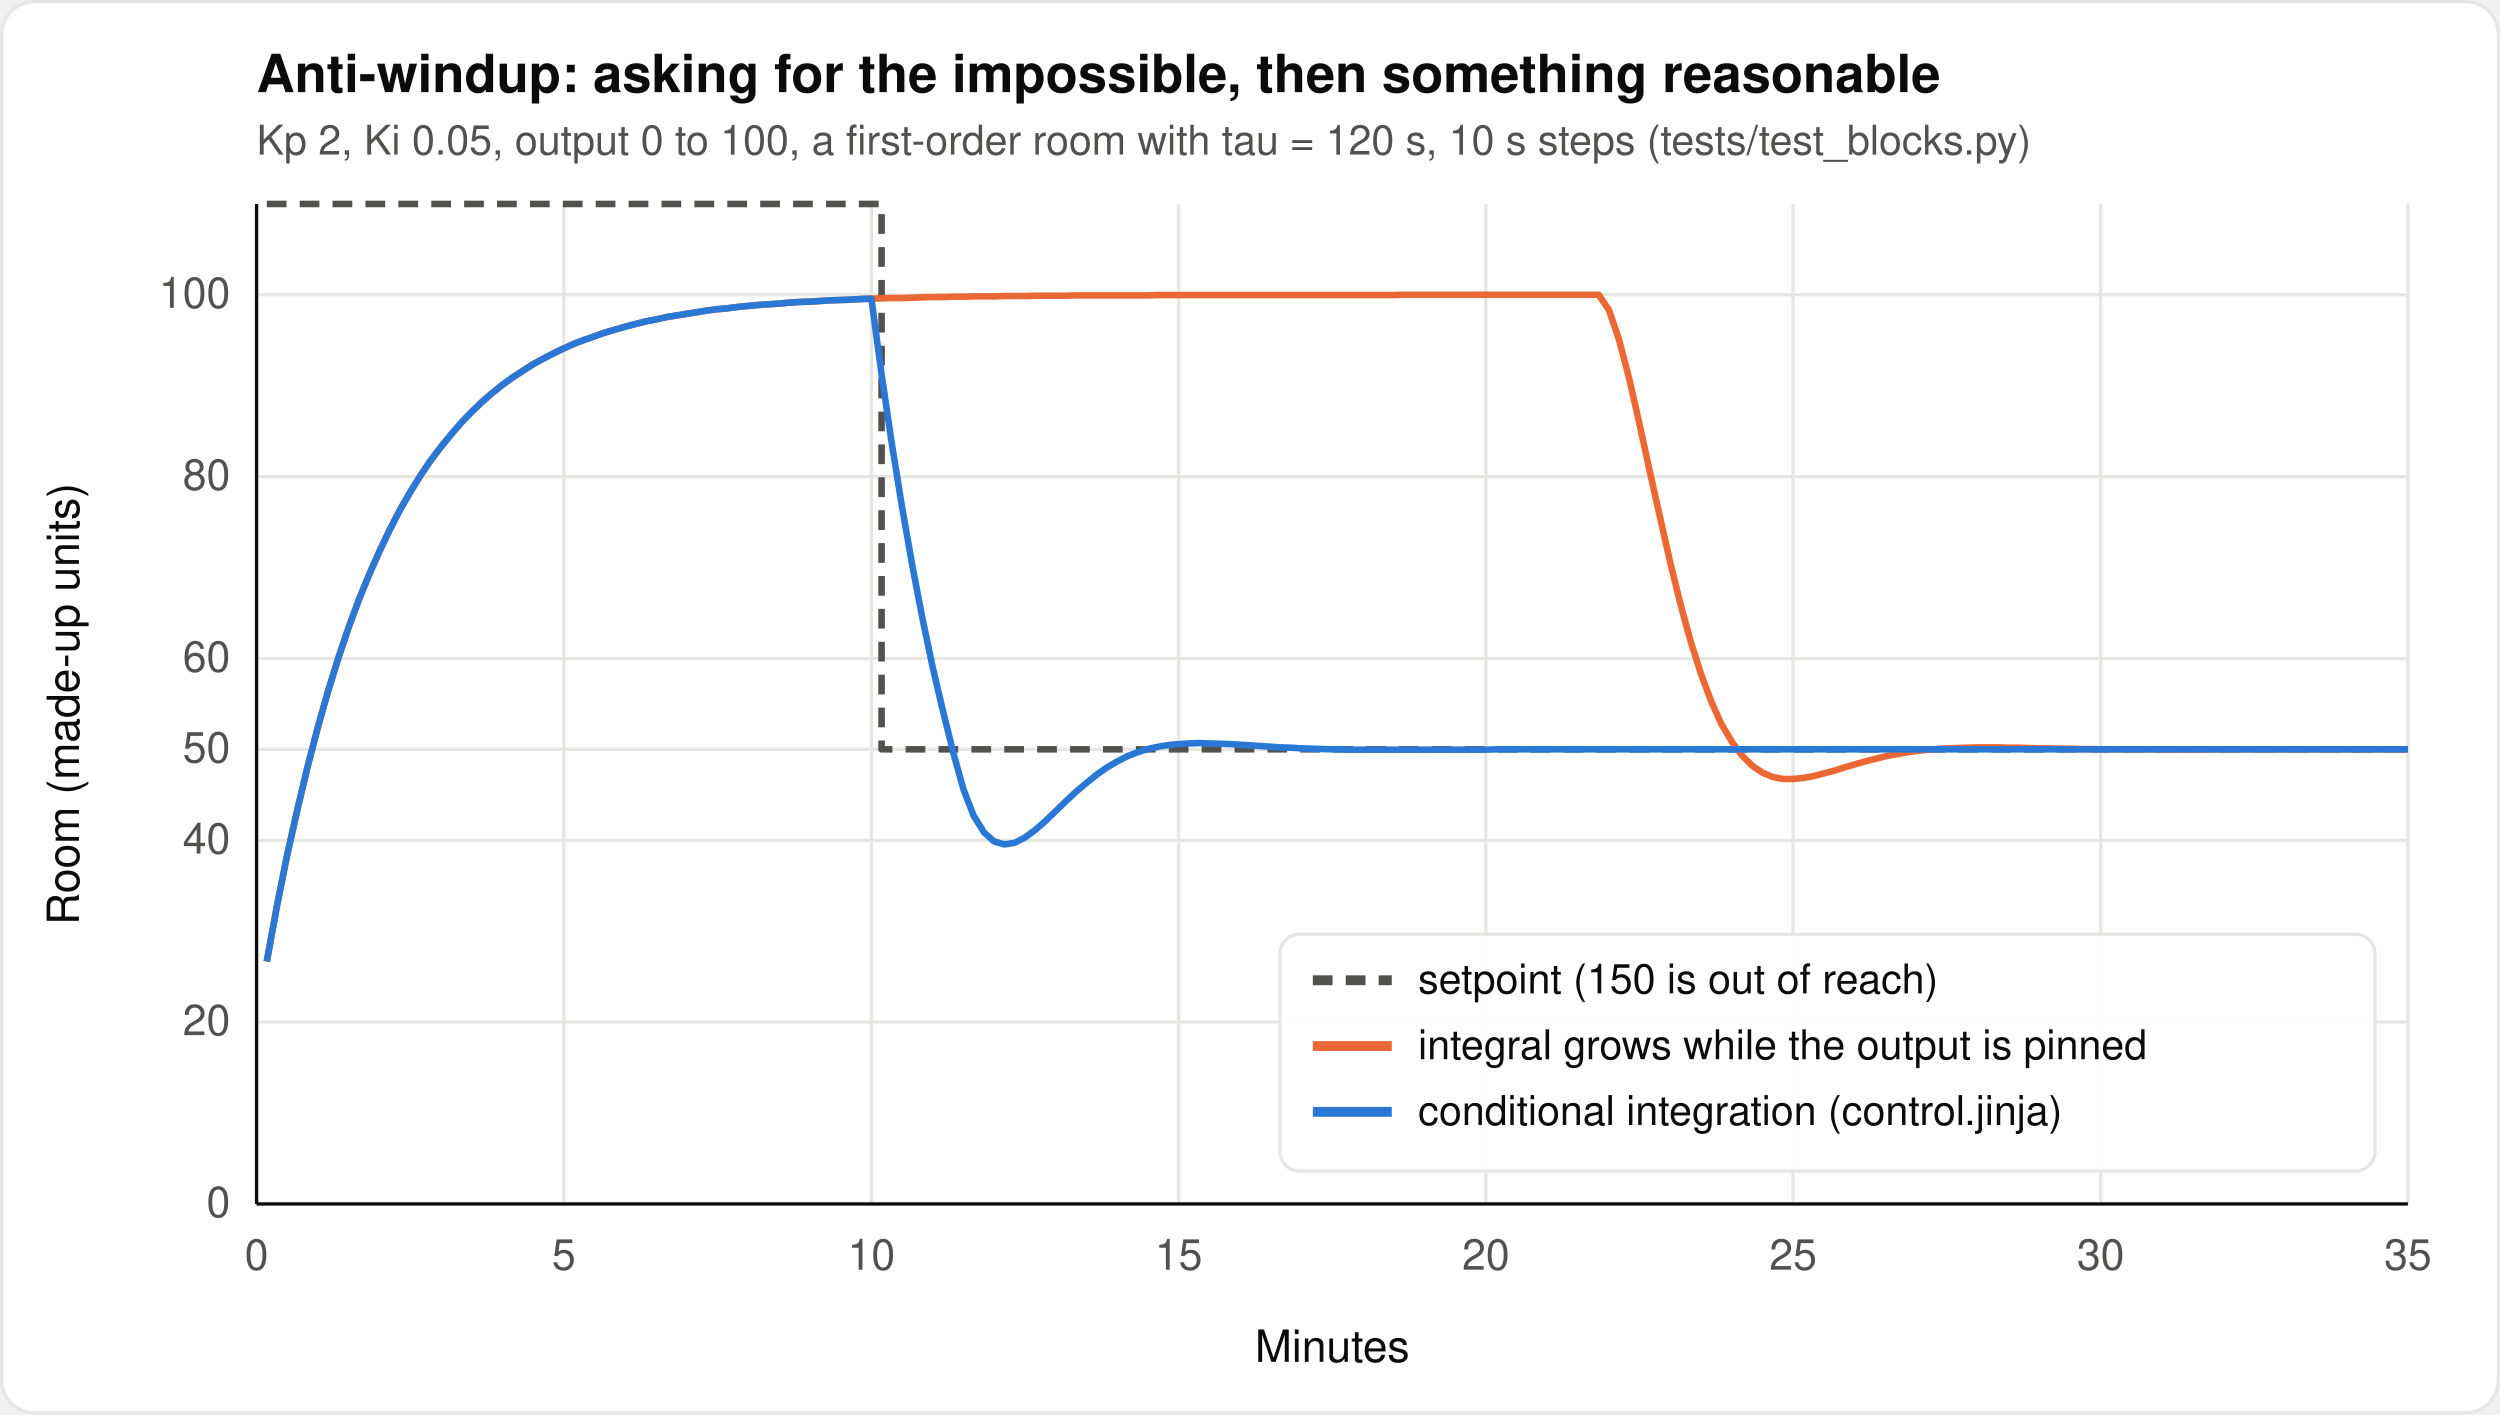
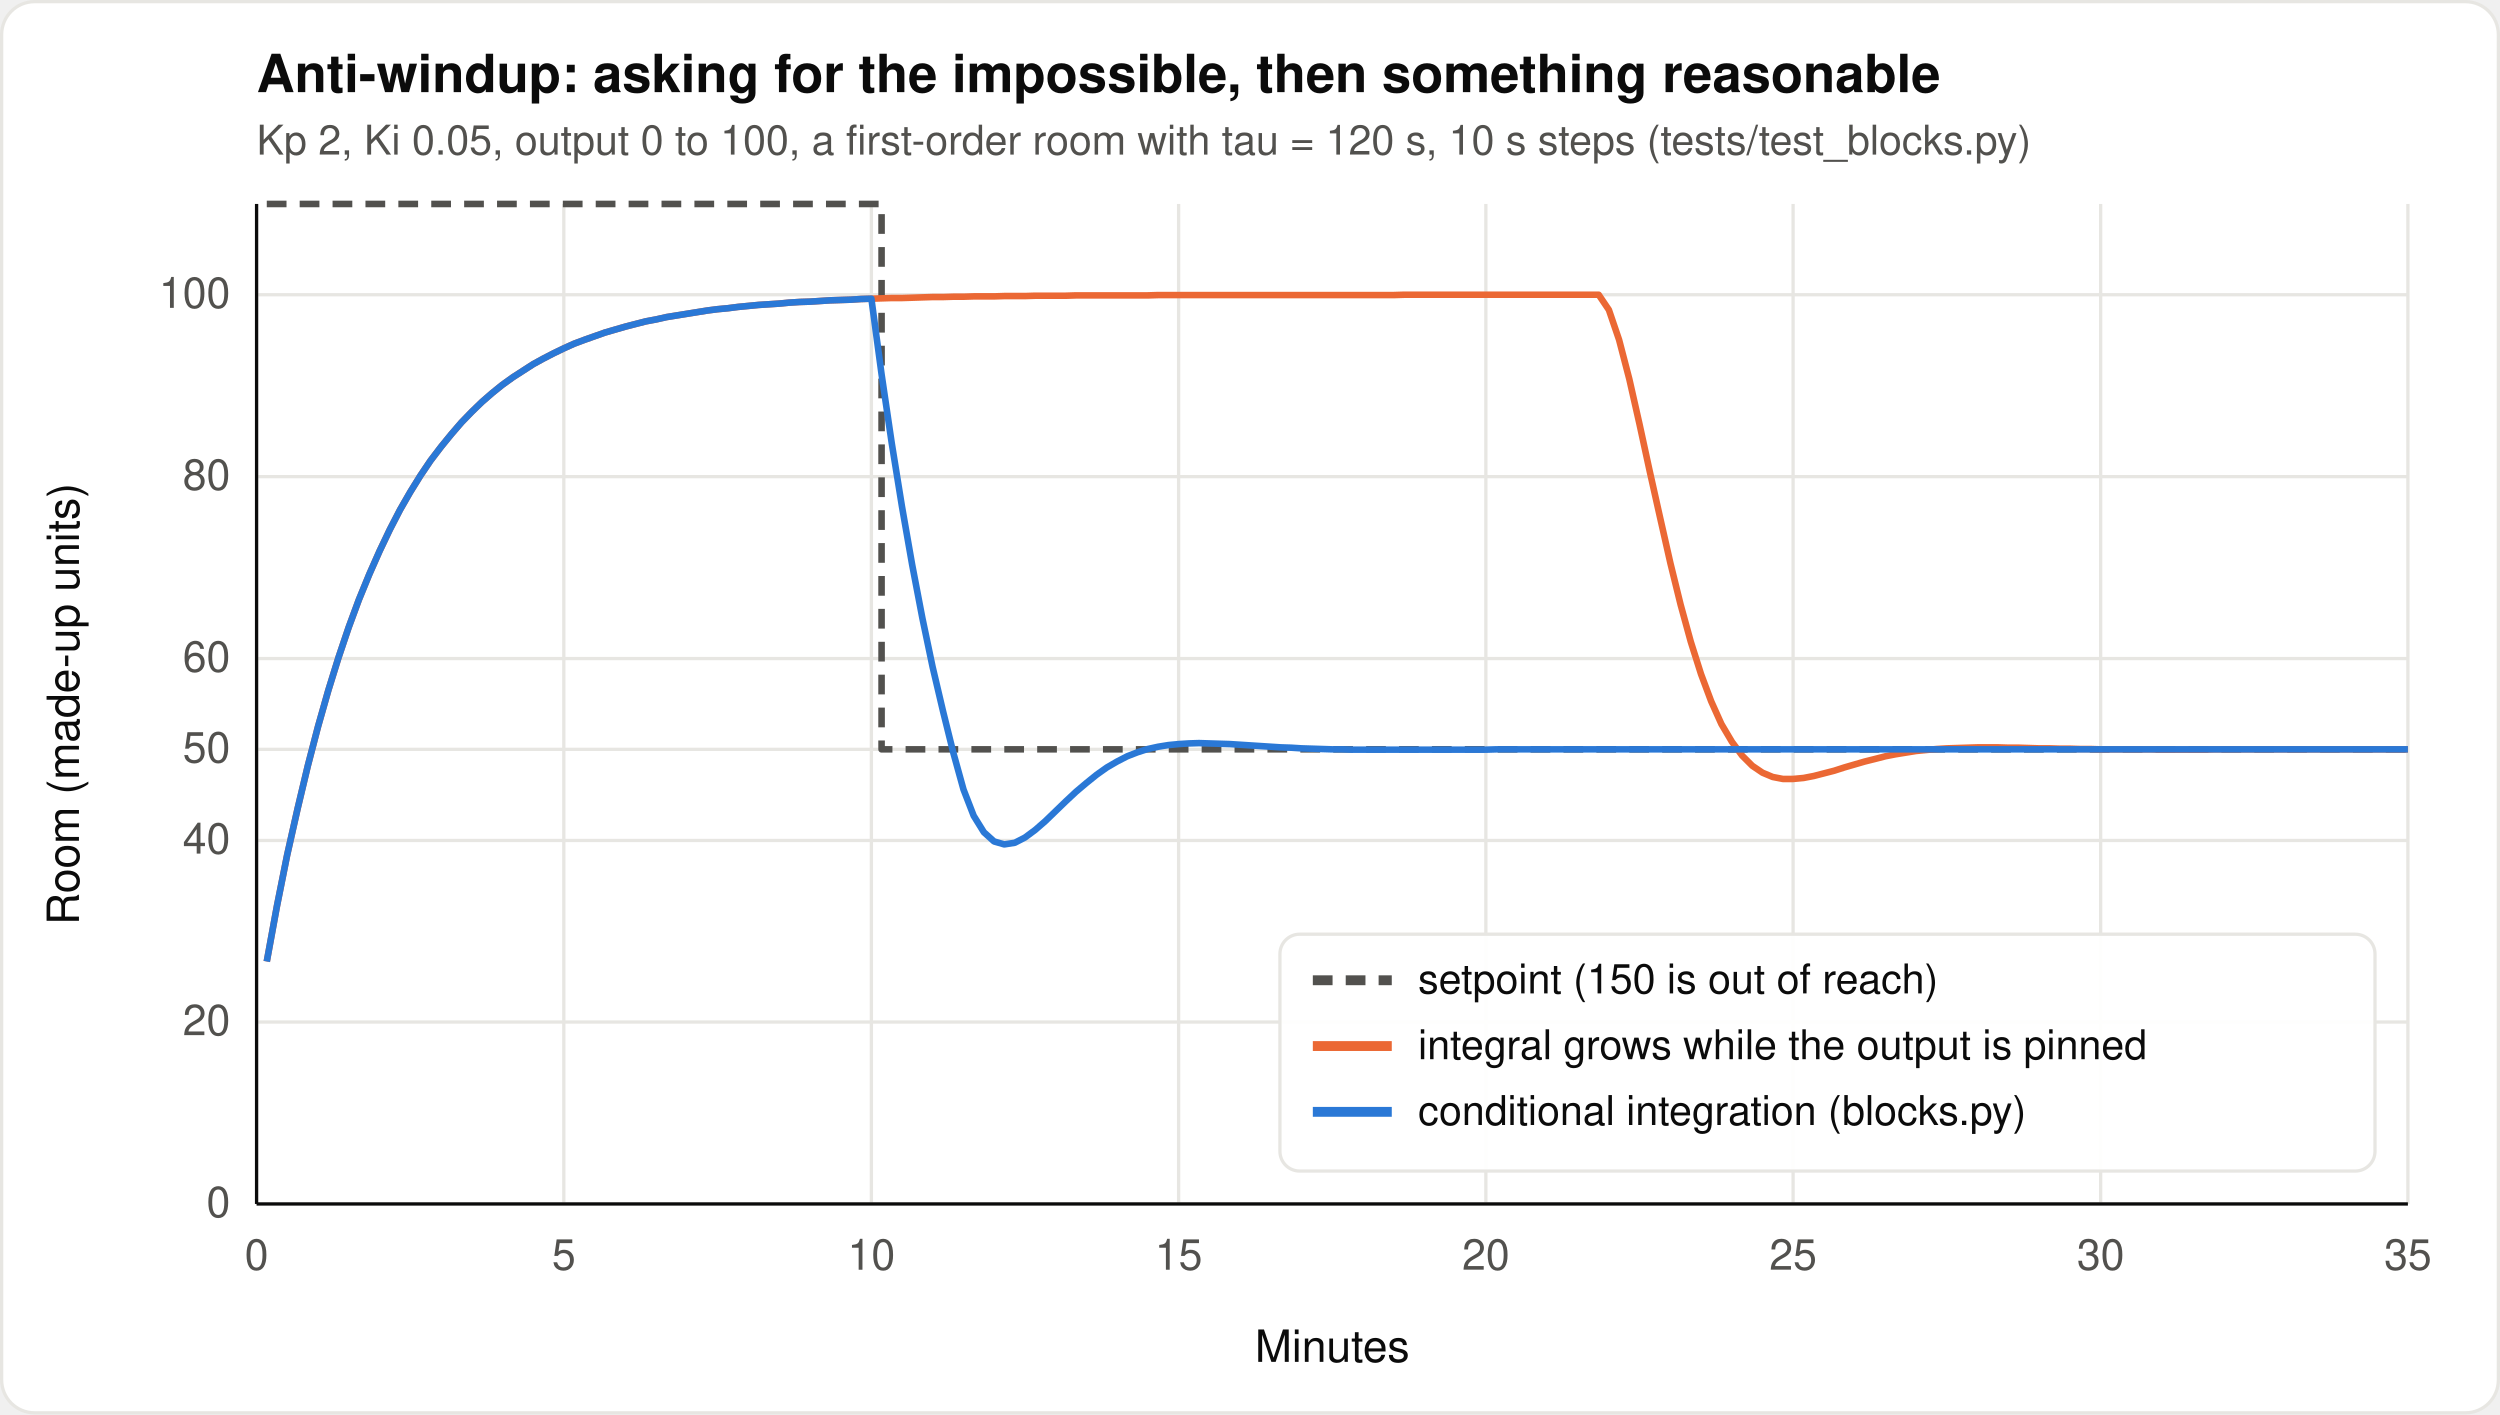
<svg xmlns="http://www.w3.org/2000/svg" width="760" height="430" viewBox="0 0 760 430" font-family="Segoe UI, Helvetica, Arial, sans-serif">
  <rect x="0.5" y="0.5" width="759" height="429" rx="10" fill="white" stroke="#e7e6e2" />
  <text x="78" y="28" font-size="16" font-weight="600" fill="#0b0b0b">Anti-windup: asking for the impossible, then something reasonable</text>
  <text x="78" y="47" font-size="12.5" fill="#52514e">Kp 2, Ki 0.05, output 0 to 100, a first-order room with tau = 120 s, 10 s steps (tests/test_blocks.py)</text>
  <line x1="78.0" y1="62" x2="78.0" y2="366" stroke="#e7e6e2" />
  <text x="78.0" y="386" font-size="13" text-anchor="middle" fill="#52514e">0</text>
  <line x1="171.4" y1="62" x2="171.4" y2="366" stroke="#e7e6e2" />
  <text x="171.4" y="386" font-size="13" text-anchor="middle" fill="#52514e">5</text>
  <line x1="264.9" y1="62" x2="264.9" y2="366" stroke="#e7e6e2" />
  <text x="264.9" y="386" font-size="13" text-anchor="middle" fill="#52514e">10</text>
  <line x1="358.3" y1="62" x2="358.3" y2="366" stroke="#e7e6e2" />
  <text x="358.3" y="386" font-size="13" text-anchor="middle" fill="#52514e">15</text>
  <line x1="451.7" y1="62" x2="451.7" y2="366" stroke="#e7e6e2" />
  <text x="451.7" y="386" font-size="13" text-anchor="middle" fill="#52514e">20</text>
  <line x1="545.1" y1="62" x2="545.1" y2="366" stroke="#e7e6e2" />
  <text x="545.1" y="386" font-size="13" text-anchor="middle" fill="#52514e">25</text>
  <line x1="638.6" y1="62" x2="638.6" y2="366" stroke="#e7e6e2" />
  <text x="638.6" y="386" font-size="13" text-anchor="middle" fill="#52514e">30</text>
  <line x1="732.0" y1="62" x2="732.0" y2="366" stroke="#e7e6e2" />
  <text x="732.0" y="386" font-size="13" text-anchor="middle" fill="#52514e">35</text>
  <line x1="78" y1="366.0" x2="732" y2="366.0" stroke="#e7e6e2" />
  <text x="70" y="370.0" font-size="13" text-anchor="end" fill="#52514e">0</text>
  <line x1="78" y1="310.7" x2="732" y2="310.7" stroke="#e7e6e2" />
  <text x="70" y="314.7" font-size="13" text-anchor="end" fill="#52514e">20</text>
  <line x1="78" y1="255.5" x2="732" y2="255.5" stroke="#e7e6e2" />
  <text x="70" y="259.5" font-size="13" text-anchor="end" fill="#52514e">40</text>
  <line x1="78" y1="227.8" x2="732" y2="227.8" stroke="#e7e6e2" />
  <text x="70" y="231.8" font-size="13" text-anchor="end" fill="#52514e">50</text>
  <line x1="78" y1="200.2" x2="732" y2="200.2" stroke="#e7e6e2" />
  <text x="70" y="204.2" font-size="13" text-anchor="end" fill="#52514e">60</text>
  <line x1="78" y1="144.9" x2="732" y2="144.9" stroke="#e7e6e2" />
  <text x="70" y="148.9" font-size="13" text-anchor="end" fill="#52514e">80</text>
  <line x1="78" y1="89.6" x2="732" y2="89.6" stroke="#e7e6e2" />
  <text x="70" y="93.6" font-size="13" text-anchor="end" fill="#52514e">100</text>
  <line x1="78" y1="366" x2="732" y2="366" stroke="#0b0b0b" stroke-width="1" />
  <line x1="78" y1="62" x2="78" y2="366" stroke="#0b0b0b" stroke-width="1" />
  <path d="M81.1,62.0 L84.2,62.0 L84.2,62.0 L87.3,62.0 L87.3,62.0 L90.5,62.0 L90.5,62.0 L93.6,62.0 L93.6,62.0 L96.7,62.0 L96.7,62.0 L99.8,62.0 L99.8,62.0 L102.9,62.0 L102.9,62.0 L106.0,62.0 L106.0,62.0 L109.1,62.0 L109.1,62.0 L112.3,62.0 L112.3,62.0 L115.4,62.0 L115.4,62.0 L118.5,62.0 L118.5,62.0 L121.6,62.0 L121.6,62.0 L124.7,62.0 L124.7,62.0 L127.8,62.0 L127.8,62.0 L130.9,62.0 L130.9,62.0 L134.1,62.0 L134.1,62.0 L137.2,62.0 L137.2,62.0 L140.3,62.0 L140.3,62.0 L143.4,62.0 L143.4,62.0 L146.5,62.0 L146.5,62.0 L149.6,62.0 L149.6,62.0 L152.7,62.0 L152.7,62.0 L155.9,62.0 L155.9,62.0 L159.0,62.0 L159.0,62.0 L162.1,62.0 L162.1,62.0 L165.2,62.0 L165.2,62.0 L168.3,62.0 L168.3,62.0 L171.4,62.0 L171.4,62.0 L174.5,62.0 L174.5,62.0 L177.7,62.0 L177.7,62.0 L180.8,62.0 L180.8,62.0 L183.9,62.0 L183.9,62.0 L187.0,62.0 L187.0,62.0 L190.1,62.0 L190.1,62.0 L193.2,62.0 L193.2,62.0 L196.3,62.0 L196.3,62.0 L199.5,62.0 L199.5,62.0 L202.6,62.0 L202.6,62.0 L205.7,62.0 L205.7,62.0 L208.8,62.0 L208.8,62.0 L211.9,62.0 L211.9,62.0 L215.0,62.0 L215.0,62.0 L218.1,62.0 L218.1,62.0 L221.3,62.0 L221.3,62.0 L224.4,62.0 L224.4,62.0 L227.5,62.0 L227.5,62.0 L230.6,62.0 L230.6,62.0 L233.7,62.0 L233.7,62.0 L236.8,62.0 L236.8,62.0 L239.9,62.0 L239.9,62.0 L243.1,62.0 L243.1,62.0 L246.2,62.0 L246.2,62.0 L249.3,62.0 L249.3,62.0 L252.4,62.0 L252.4,62.0 L255.5,62.0 L255.5,62.0 L258.6,62.0 L258.6,62.0 L261.7,62.0 L261.7,62.0 L264.9,62.0 L264.9,62.0 L268.0,62.0 L268.0,227.8 L271.1,227.8 L271.1,227.8 L274.2,227.8 L274.2,227.8 L277.3,227.8 L277.3,227.8 L280.4,227.8 L280.4,227.8 L283.5,227.8 L283.5,227.8 L286.7,227.8 L286.7,227.8 L289.8,227.8 L289.8,227.8 L292.9,227.8 L292.9,227.8 L296.0,227.8 L296.0,227.8 L299.1,227.8 L299.1,227.8 L302.2,227.8 L302.2,227.8 L305.3,227.8 L305.3,227.8 L308.5,227.8 L308.5,227.8 L311.6,227.8 L311.6,227.8 L314.7,227.8 L314.7,227.8 L317.8,227.8 L317.8,227.8 L320.9,227.8 L320.9,227.8 L324.0,227.8 L324.0,227.8 L327.1,227.8 L327.1,227.8 L330.3,227.8 L330.3,227.8 L333.4,227.8 L333.4,227.8 L336.5,227.8 L336.5,227.8 L339.6,227.8 L339.6,227.8 L342.7,227.8 L342.7,227.8 L345.8,227.8 L345.8,227.8 L348.9,227.8 L348.9,227.8 L352.1,227.8 L352.1,227.8 L355.2,227.8 L355.2,227.8 L358.3,227.8 L358.3,227.8 L361.4,227.8 L361.4,227.8 L364.5,227.8 L364.5,227.8 L367.6,227.8 L367.6,227.8 L370.7,227.8 L370.7,227.8 L373.9,227.8 L373.9,227.8 L377.0,227.8 L377.0,227.8 L380.1,227.8 L380.1,227.8 L383.2,227.8 L383.2,227.8 L386.3,227.8 L386.3,227.8 L389.4,227.8 L389.4,227.8 L392.5,227.8 L392.5,227.8 L395.7,227.8 L395.7,227.8 L398.8,227.8 L398.8,227.8 L401.9,227.8 L401.9,227.8 L405.0,227.8 L405.0,227.8 L408.1,227.8 L408.1,227.8 L411.2,227.8 L411.2,227.8 L414.3,227.8 L414.3,227.8 L417.5,227.8 L417.5,227.8 L420.6,227.8 L420.6,227.8 L423.7,227.8 L423.7,227.8 L426.8,227.8 L426.8,227.8 L429.9,227.8 L429.9,227.8 L433.0,227.8 L433.0,227.8 L436.1,227.8 L436.1,227.8 L439.3,227.8 L439.3,227.8 L442.4,227.8 L442.4,227.8 L445.5,227.8 L445.5,227.8 L448.6,227.8 L448.6,227.8 L451.7,227.8 L451.7,227.8 L454.8,227.8 L454.8,227.8 L457.9,227.8 L457.9,227.8 L461.1,227.8 L461.1,227.8 L464.2,227.8 L464.2,227.8 L467.3,227.8 L467.3,227.8 L470.4,227.8 L470.4,227.8 L473.5,227.8 L473.5,227.8 L476.6,227.8 L476.6,227.8 L479.7,227.8 L479.7,227.8 L482.9,227.8 L482.9,227.8 L486.0,227.8 L486.0,227.8 L489.1,227.8 L489.1,227.8 L492.2,227.8 L492.2,227.8 L495.3,227.8 L495.3,227.8 L498.4,227.8 L498.4,227.8 L501.5,227.8 L501.5,227.8 L504.7,227.8 L504.7,227.8 L507.8,227.8 L507.8,227.8 L510.9,227.8 L510.9,227.8 L514.0,227.8 L514.0,227.8 L517.1,227.8 L517.1,227.8 L520.2,227.8 L520.2,227.8 L523.3,227.8 L523.3,227.8 L526.5,227.8 L526.5,227.8 L529.6,227.8 L529.6,227.8 L532.7,227.8 L532.7,227.8 L535.8,227.8 L535.8,227.8 L538.9,227.8 L538.9,227.8 L542.0,227.8 L542.0,227.8 L545.1,227.8 L545.1,227.8 L548.3,227.8 L548.3,227.8 L551.4,227.8 L551.4,227.8 L554.5,227.8 L554.5,227.8 L557.6,227.8 L557.6,227.8 L560.7,227.8 L560.7,227.8 L563.8,227.8 L563.8,227.8 L566.9,227.8 L566.9,227.8 L570.1,227.8 L570.1,227.8 L573.2,227.8 L573.2,227.8 L576.3,227.8 L576.3,227.8 L579.4,227.8 L579.4,227.8 L582.5,227.8 L582.5,227.8 L585.6,227.8 L585.6,227.8 L588.7,227.8 L588.7,227.8 L591.9,227.8 L591.9,227.8 L595.0,227.8 L595.0,227.8 L598.1,227.8 L598.1,227.8 L601.2,227.8 L601.2,227.8 L604.3,227.8 L604.3,227.8 L607.4,227.8 L607.4,227.8 L610.5,227.8 L610.5,227.8 L613.7,227.8 L613.7,227.8 L616.8,227.8 L616.8,227.8 L619.9,227.8 L619.9,227.8 L623.0,227.8 L623.0,227.8 L626.1,227.8 L626.1,227.8 L629.2,227.8 L629.2,227.8 L632.3,227.8 L632.3,227.8 L635.5,227.8 L635.5,227.8 L638.6,227.8 L638.6,227.8 L641.7,227.8 L641.7,227.8 L644.8,227.8 L644.8,227.8 L647.9,227.8 L647.9,227.8 L651.0,227.8 L651.0,227.8 L654.1,227.8 L654.1,227.8 L657.3,227.8 L657.3,227.8 L660.4,227.8 L660.4,227.8 L663.5,227.8 L663.5,227.8 L666.6,227.8 L666.6,227.8 L669.7,227.8 L669.7,227.8 L672.8,227.8 L672.8,227.8 L675.9,227.8 L675.9,227.8 L679.1,227.8 L679.1,227.8 L682.2,227.8 L682.2,227.8 L685.3,227.8 L685.3,227.8 L688.4,227.8 L688.4,227.8 L691.5,227.8 L691.5,227.8 L694.6,227.8 L694.6,227.8 L697.7,227.8 L697.7,227.8 L700.9,227.8 L700.9,227.8 L704.0,227.8 L704.0,227.8 L707.1,227.8 L707.1,227.8 L710.2,227.8 L710.2,227.8 L713.3,227.8 L713.3,227.8 L716.4,227.8 L716.4,227.8 L719.5,227.8 L719.5,227.8 L722.7,227.8 L722.7,227.8 L725.8,227.8 L725.8,227.8 L728.9,227.8 L728.9,227.8 L732.0,227.8 L732.0,227.8" fill="none" stroke="#52514e" stroke-width="2" stroke-linejoin="round" stroke-dasharray="6 4" />
  <path d="M81.1,292.3 L84.2,275.4 L87.3,259.9 L90.5,245.7 L93.6,232.7 L96.7,220.8 L99.8,209.9 L102.9,199.9 L106.0,190.7 L109.1,182.3 L112.3,174.5 L115.4,167.5 L118.5,161.0 L121.6,155.0 L124.7,149.6 L127.8,144.6 L130.9,140.0 L134.1,135.8 L137.2,132.0 L140.3,128.4 L143.4,125.2 L146.5,122.2 L149.6,119.5 L152.7,117.0 L155.9,114.7 L159.0,112.7 L162.1,110.7 L165.2,109.0 L168.3,107.4 L171.4,105.9 L174.5,104.5 L177.7,103.3 L180.8,102.2 L183.9,101.1 L187.0,100.2 L190.1,99.3 L193.2,98.5 L196.3,97.7 L199.5,97.1 L202.6,96.4 L205.7,95.9 L208.8,95.4 L211.9,94.9 L215.0,94.4 L218.1,94.0 L221.3,93.7 L224.4,93.3 L227.5,93.0 L230.6,92.7 L233.7,92.5 L236.8,92.3 L239.9,92.0 L243.1,91.8 L246.2,91.7 L249.3,91.5 L252.4,91.3 L255.5,91.2 L258.6,91.1 L261.7,90.9 L264.9,90.8 L268.0,90.7 L271.1,90.6 L274.2,90.6 L277.3,90.5 L280.4,90.4 L283.5,90.3 L286.7,90.3 L289.8,90.2 L292.9,90.2 L296.0,90.1 L299.1,90.1 L302.2,90.1 L305.3,90.0 L308.5,90.0 L311.6,90.0 L314.7,89.9 L317.8,89.9 L320.9,89.9 L324.0,89.9 L327.1,89.8 L330.3,89.8 L333.4,89.8 L336.5,89.8 L339.6,89.8 L342.7,89.8 L345.8,89.8 L348.9,89.8 L352.1,89.7 L355.2,89.7 L358.3,89.7 L361.4,89.7 L364.5,89.7 L367.6,89.7 L370.7,89.7 L373.9,89.7 L377.0,89.7 L380.1,89.7 L383.2,89.7 L386.3,89.7 L389.4,89.7 L392.5,89.7 L395.7,89.7 L398.8,89.7 L401.9,89.7 L405.0,89.7 L408.1,89.7 L411.2,89.7 L414.3,89.7 L417.5,89.7 L420.6,89.7 L423.7,89.7 L426.8,89.6 L429.9,89.6 L433.0,89.6 L436.1,89.6 L439.3,89.6 L442.4,89.6 L445.5,89.6 L448.6,89.6 L451.7,89.6 L454.8,89.6 L457.9,89.6 L461.1,89.6 L464.2,89.6 L467.3,89.6 L470.4,89.6 L473.5,89.6 L476.6,89.6 L479.7,89.6 L482.9,89.6 L486.0,89.6 L489.1,94.2 L492.2,103.3 L495.3,115.2 L498.4,128.9 L501.5,143.2 L504.7,157.5 L507.8,171.2 L510.9,183.8 L514.0,195.1 L517.1,204.9 L520.2,213.2 L523.3,220.1 L526.5,225.5 L529.6,229.7 L532.7,232.8 L535.8,234.9 L538.9,236.2 L542.0,236.8 L545.1,236.8 L548.3,236.5 L551.4,235.9 L554.5,235.1 L557.6,234.3 L560.7,233.3 L563.8,232.4 L566.9,231.5 L570.1,230.7 L573.2,229.9 L576.3,229.3 L579.4,228.8 L582.5,228.3 L585.6,228.0 L588.7,227.7 L591.9,227.5 L595.0,227.4 L598.1,227.3 L601.2,227.2 L604.3,227.2 L607.4,227.2 L610.5,227.3 L613.7,227.3 L616.8,227.4 L619.9,227.5 L623.0,227.5 L626.1,227.6 L629.2,227.6 L632.3,227.7 L635.5,227.7 L638.6,227.8 L641.7,227.8 L644.8,227.8 L647.9,227.8 L651.0,227.8 L654.1,227.8 L657.3,227.9 L660.4,227.9 L663.5,227.9 L666.6,227.9 L669.7,227.9 L672.8,227.8 L675.9,227.8 L679.1,227.8 L682.2,227.8 L685.3,227.8 L688.4,227.8 L691.5,227.8 L694.6,227.8 L697.7,227.8 L700.9,227.8 L704.0,227.8 L707.1,227.8 L710.2,227.8 L713.3,227.8 L716.4,227.8 L719.5,227.8 L722.7,227.8 L725.8,227.8 L728.9,227.8 L732.0,227.8" fill="none" stroke="#eb6834" stroke-width="2" stroke-linejoin="round" />
  <path d="M81.1,292.3 L84.2,275.4 L87.3,259.9 L90.5,245.7 L93.6,232.7 L96.7,220.8 L99.8,209.9 L102.9,199.9 L106.0,190.7 L109.1,182.3 L112.3,174.5 L115.4,167.5 L118.5,161.0 L121.6,155.0 L124.7,149.6 L127.8,144.6 L130.9,140.0 L134.1,135.8 L137.2,132.0 L140.3,128.4 L143.4,125.2 L146.5,122.2 L149.6,119.5 L152.7,117.0 L155.9,114.7 L159.0,112.7 L162.1,110.7 L165.2,109.0 L168.3,107.4 L171.4,105.9 L174.5,104.5 L177.7,103.3 L180.8,102.2 L183.9,101.1 L187.0,100.2 L190.1,99.3 L193.2,98.5 L196.3,97.7 L199.5,97.1 L202.6,96.4 L205.7,95.9 L208.8,95.4 L211.9,94.9 L215.0,94.4 L218.1,94.0 L221.3,93.7 L224.4,93.3 L227.5,93.0 L230.6,92.7 L233.7,92.5 L236.8,92.3 L239.9,92.0 L243.1,91.8 L246.2,91.7 L249.3,91.5 L252.4,91.3 L255.5,91.2 L258.6,91.1 L261.7,90.9 L264.9,90.8 L268.0,113.8 L271.1,134.8 L274.2,154.0 L277.3,171.7 L280.4,187.9 L283.5,202.7 L286.7,216.3 L289.8,228.8 L292.9,240.0 L296.0,248.0 L299.1,253.0 L302.2,255.8 L305.3,256.7 L308.5,256.2 L311.6,254.6 L314.7,252.3 L317.8,249.6 L320.9,246.6 L324.0,243.6 L327.1,240.7 L330.3,238.0 L333.4,235.5 L336.5,233.3 L339.6,231.5 L342.7,229.9 L345.8,228.7 L348.9,227.7 L352.1,227.0 L355.2,226.5 L358.3,226.2 L361.4,226.0 L364.5,225.9 L367.6,226.0 L370.7,226.1 L373.9,226.2 L377.0,226.4 L380.1,226.6 L383.2,226.8 L386.3,227.0 L389.4,227.2 L392.5,227.3 L395.7,227.5 L398.8,227.6 L401.9,227.7 L405.0,227.8 L408.1,227.8 L411.2,227.9 L414.3,227.9 L417.5,227.9 L420.6,227.9 L423.7,227.9 L426.8,227.9 L429.9,227.9 L433.0,227.9 L436.1,227.9 L439.3,227.9 L442.4,227.9 L445.5,227.9 L448.6,227.9 L451.7,227.9 L454.8,227.8 L457.9,227.8 L461.1,227.8 L464.2,227.8 L467.3,227.8 L470.4,227.8 L473.5,227.8 L476.6,227.8 L479.7,227.8 L482.9,227.8 L486.0,227.8 L489.1,227.8 L492.2,227.8 L495.3,227.8 L498.4,227.8 L501.5,227.8 L504.7,227.8 L507.8,227.8 L510.9,227.8 L514.0,227.8 L517.1,227.8 L520.2,227.8 L523.3,227.8 L526.5,227.8 L529.6,227.8 L532.7,227.8 L535.8,227.8 L538.9,227.8 L542.0,227.8 L545.1,227.8 L548.3,227.8 L551.4,227.8 L554.5,227.8 L557.6,227.8 L560.7,227.8 L563.8,227.8 L566.9,227.8 L570.1,227.8 L573.2,227.8 L576.3,227.8 L579.4,227.8 L582.5,227.8 L585.6,227.8 L588.7,227.8 L591.9,227.8 L595.0,227.8 L598.1,227.8 L601.2,227.8 L604.3,227.8 L607.4,227.8 L610.5,227.8 L613.7,227.8 L616.8,227.8 L619.9,227.8 L623.0,227.8 L626.1,227.8 L629.2,227.8 L632.3,227.8 L635.5,227.8 L638.6,227.8 L641.7,227.8 L644.8,227.8 L647.9,227.8 L651.0,227.8 L654.1,227.8 L657.3,227.8 L660.4,227.8 L663.5,227.8 L666.6,227.8 L669.7,227.8 L672.8,227.8 L675.9,227.8 L679.1,227.8 L682.2,227.8 L685.3,227.8 L688.4,227.8 L691.5,227.8 L694.6,227.8 L697.7,227.8 L700.9,227.8 L704.0,227.8 L707.1,227.8 L710.2,227.8 L713.3,227.8 L716.4,227.8 L719.5,227.8 L722.7,227.8 L725.8,227.8 L728.9,227.8 L732.0,227.8" fill="none" stroke="#2a78d6" stroke-width="2" stroke-linejoin="round" />
  <rect x="389.1" y="284.0" width="332.9" height="72" rx="6" fill="white" fill-opacity="0.94" stroke="#e7e6e2" />
  <line x1="399.1" y1="298.0" x2="423.1" y2="298.0" stroke="#52514e" stroke-width="3" stroke-dasharray="6 4" />
  <text x="431.1" y="302.0" font-size="12.5" fill="#0b0b0b">setpoint (150 is out of reach)</text>
  <line x1="399.1" y1="318.0" x2="423.1" y2="318.0" stroke="#eb6834" stroke-width="3" />
  <text x="431.1" y="322.0" font-size="12.5" fill="#0b0b0b">integral grows while the output is pinned</text>
  <line x1="399.1" y1="338.0" x2="423.1" y2="338.0" stroke="#2a78d6" stroke-width="3" />
-   <text x="431.1" y="342.0" font-size="12.5" fill="#0b0b0b">conditional integration (control.jinja)</text>
+   <text x="431.1" y="342.0" font-size="12.5" fill="#0b0b0b">conditional integration (blocks.py)</text>
  <text x="405.0" y="414" font-size="13.5" text-anchor="middle" fill="#0b0b0b">Minutes</text>
  <text x="24" y="214.0" font-size="13.5" text-anchor="middle" fill="#0b0b0b" transform="rotate(-90 24 214.0)">Room (made-up units)</text>
</svg>
